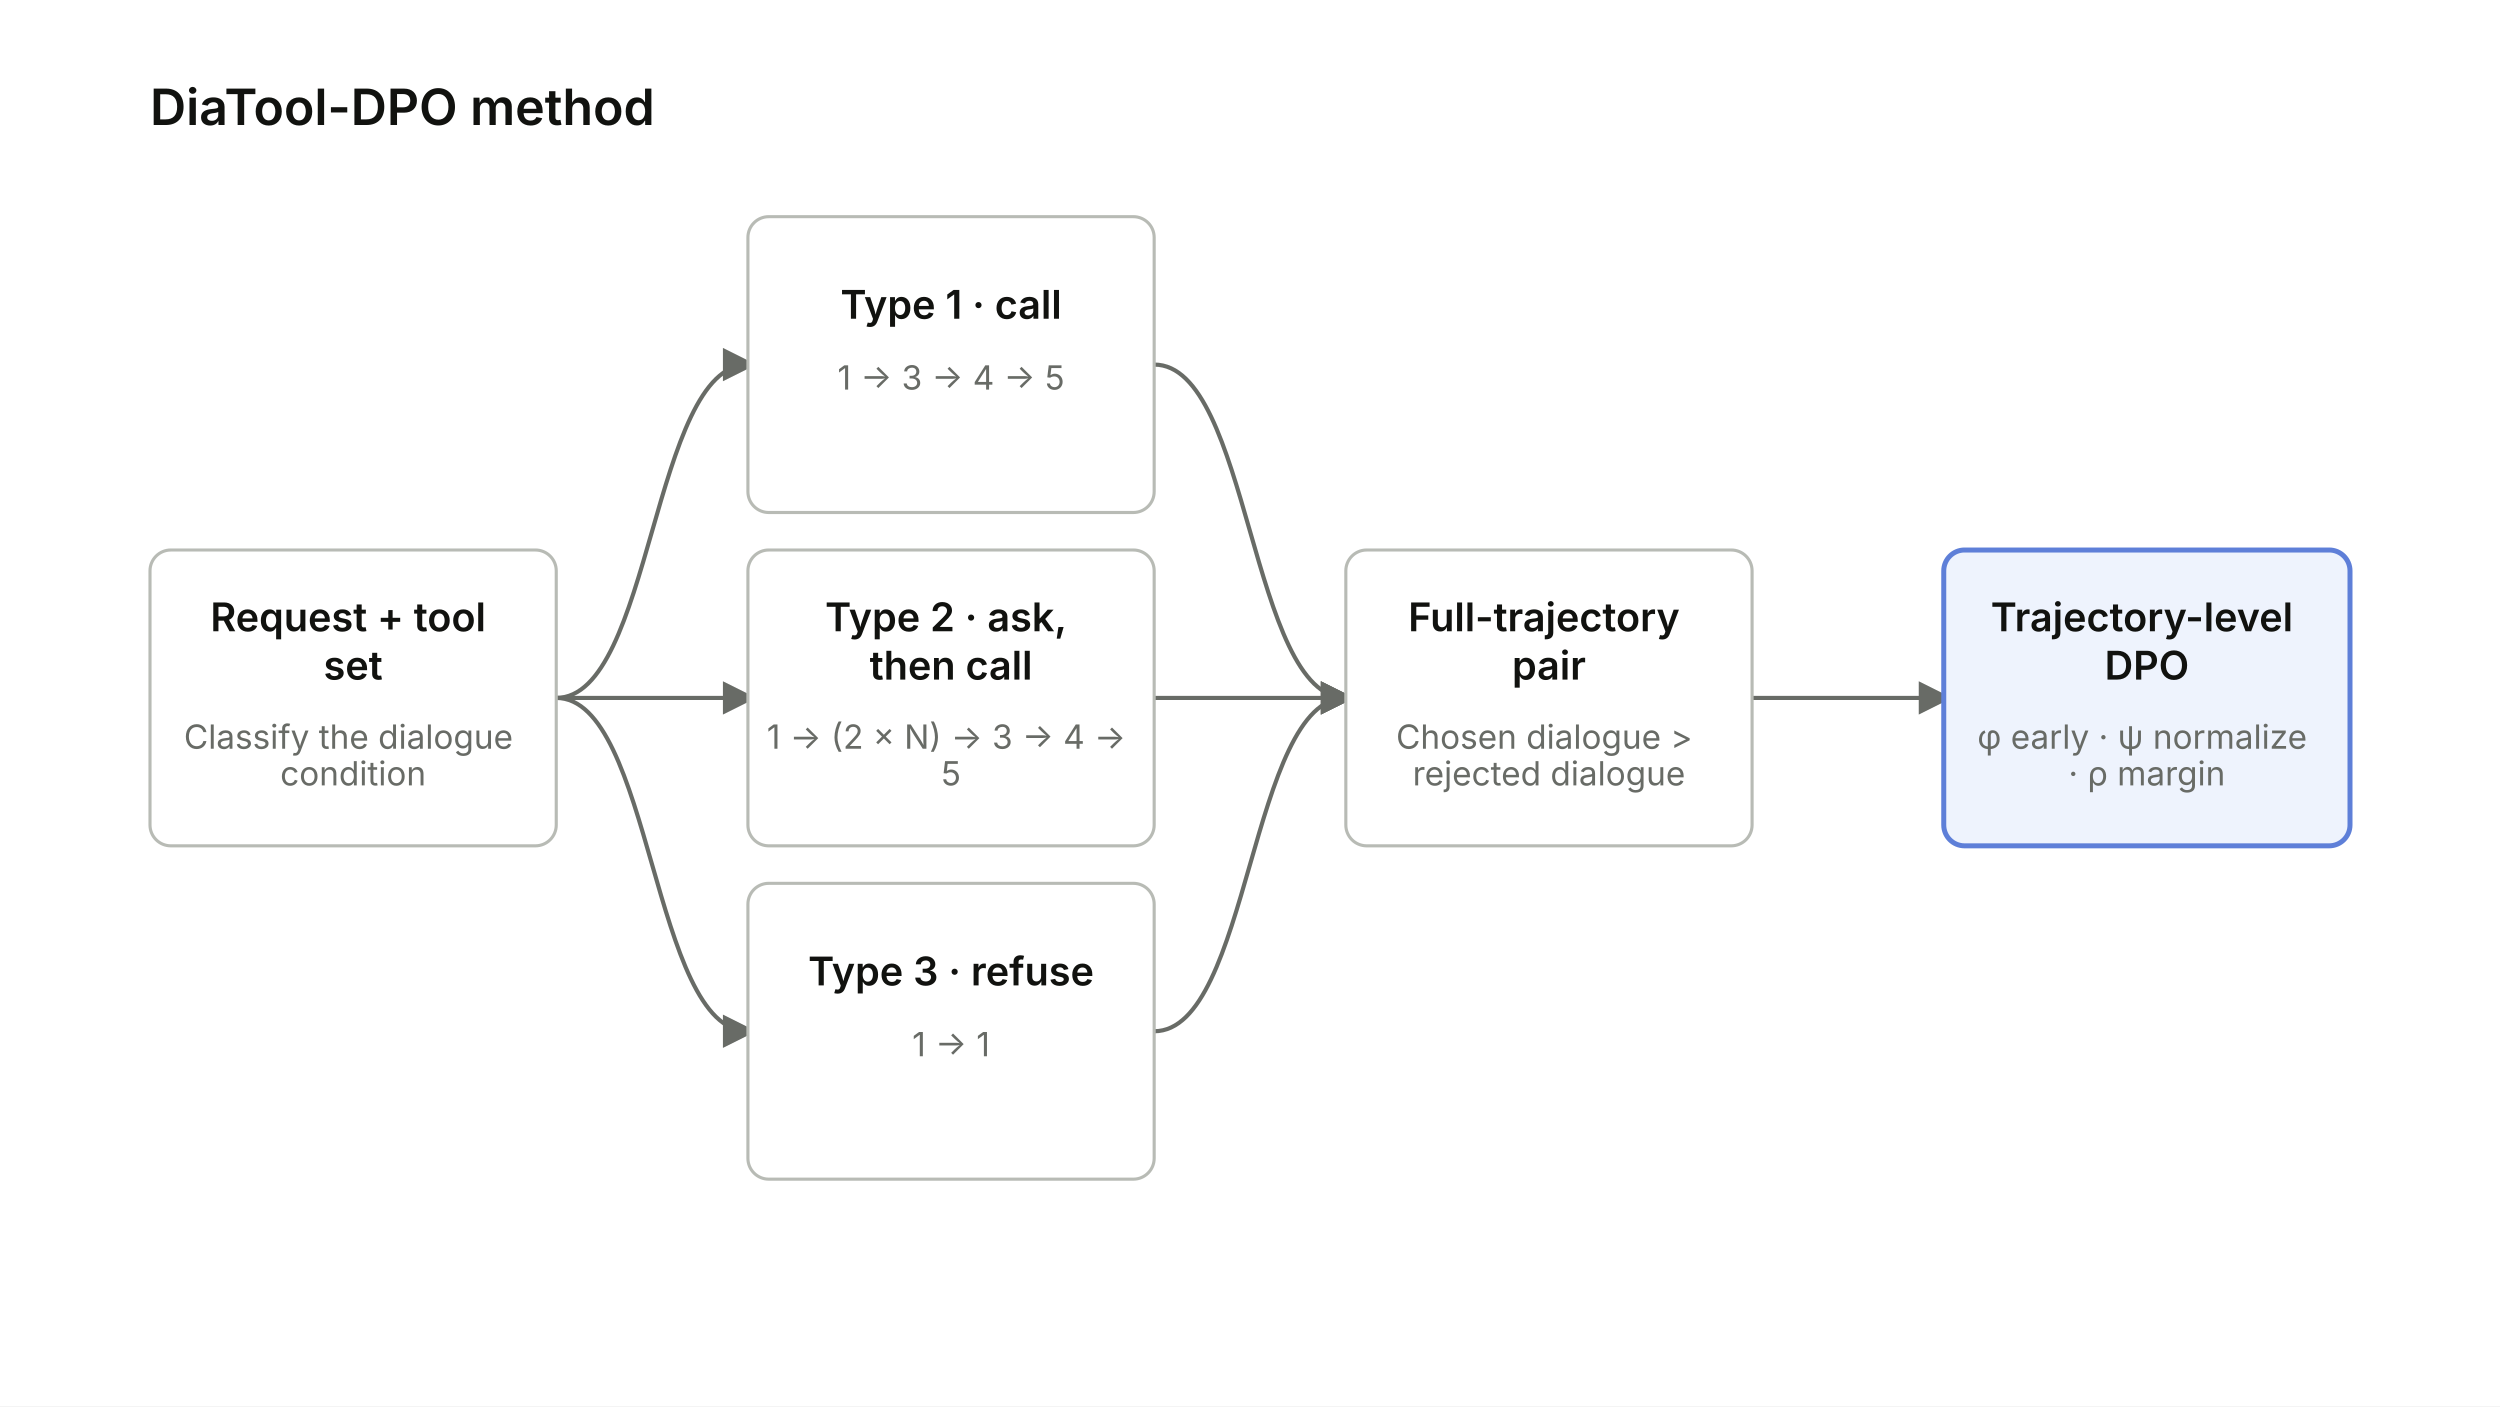
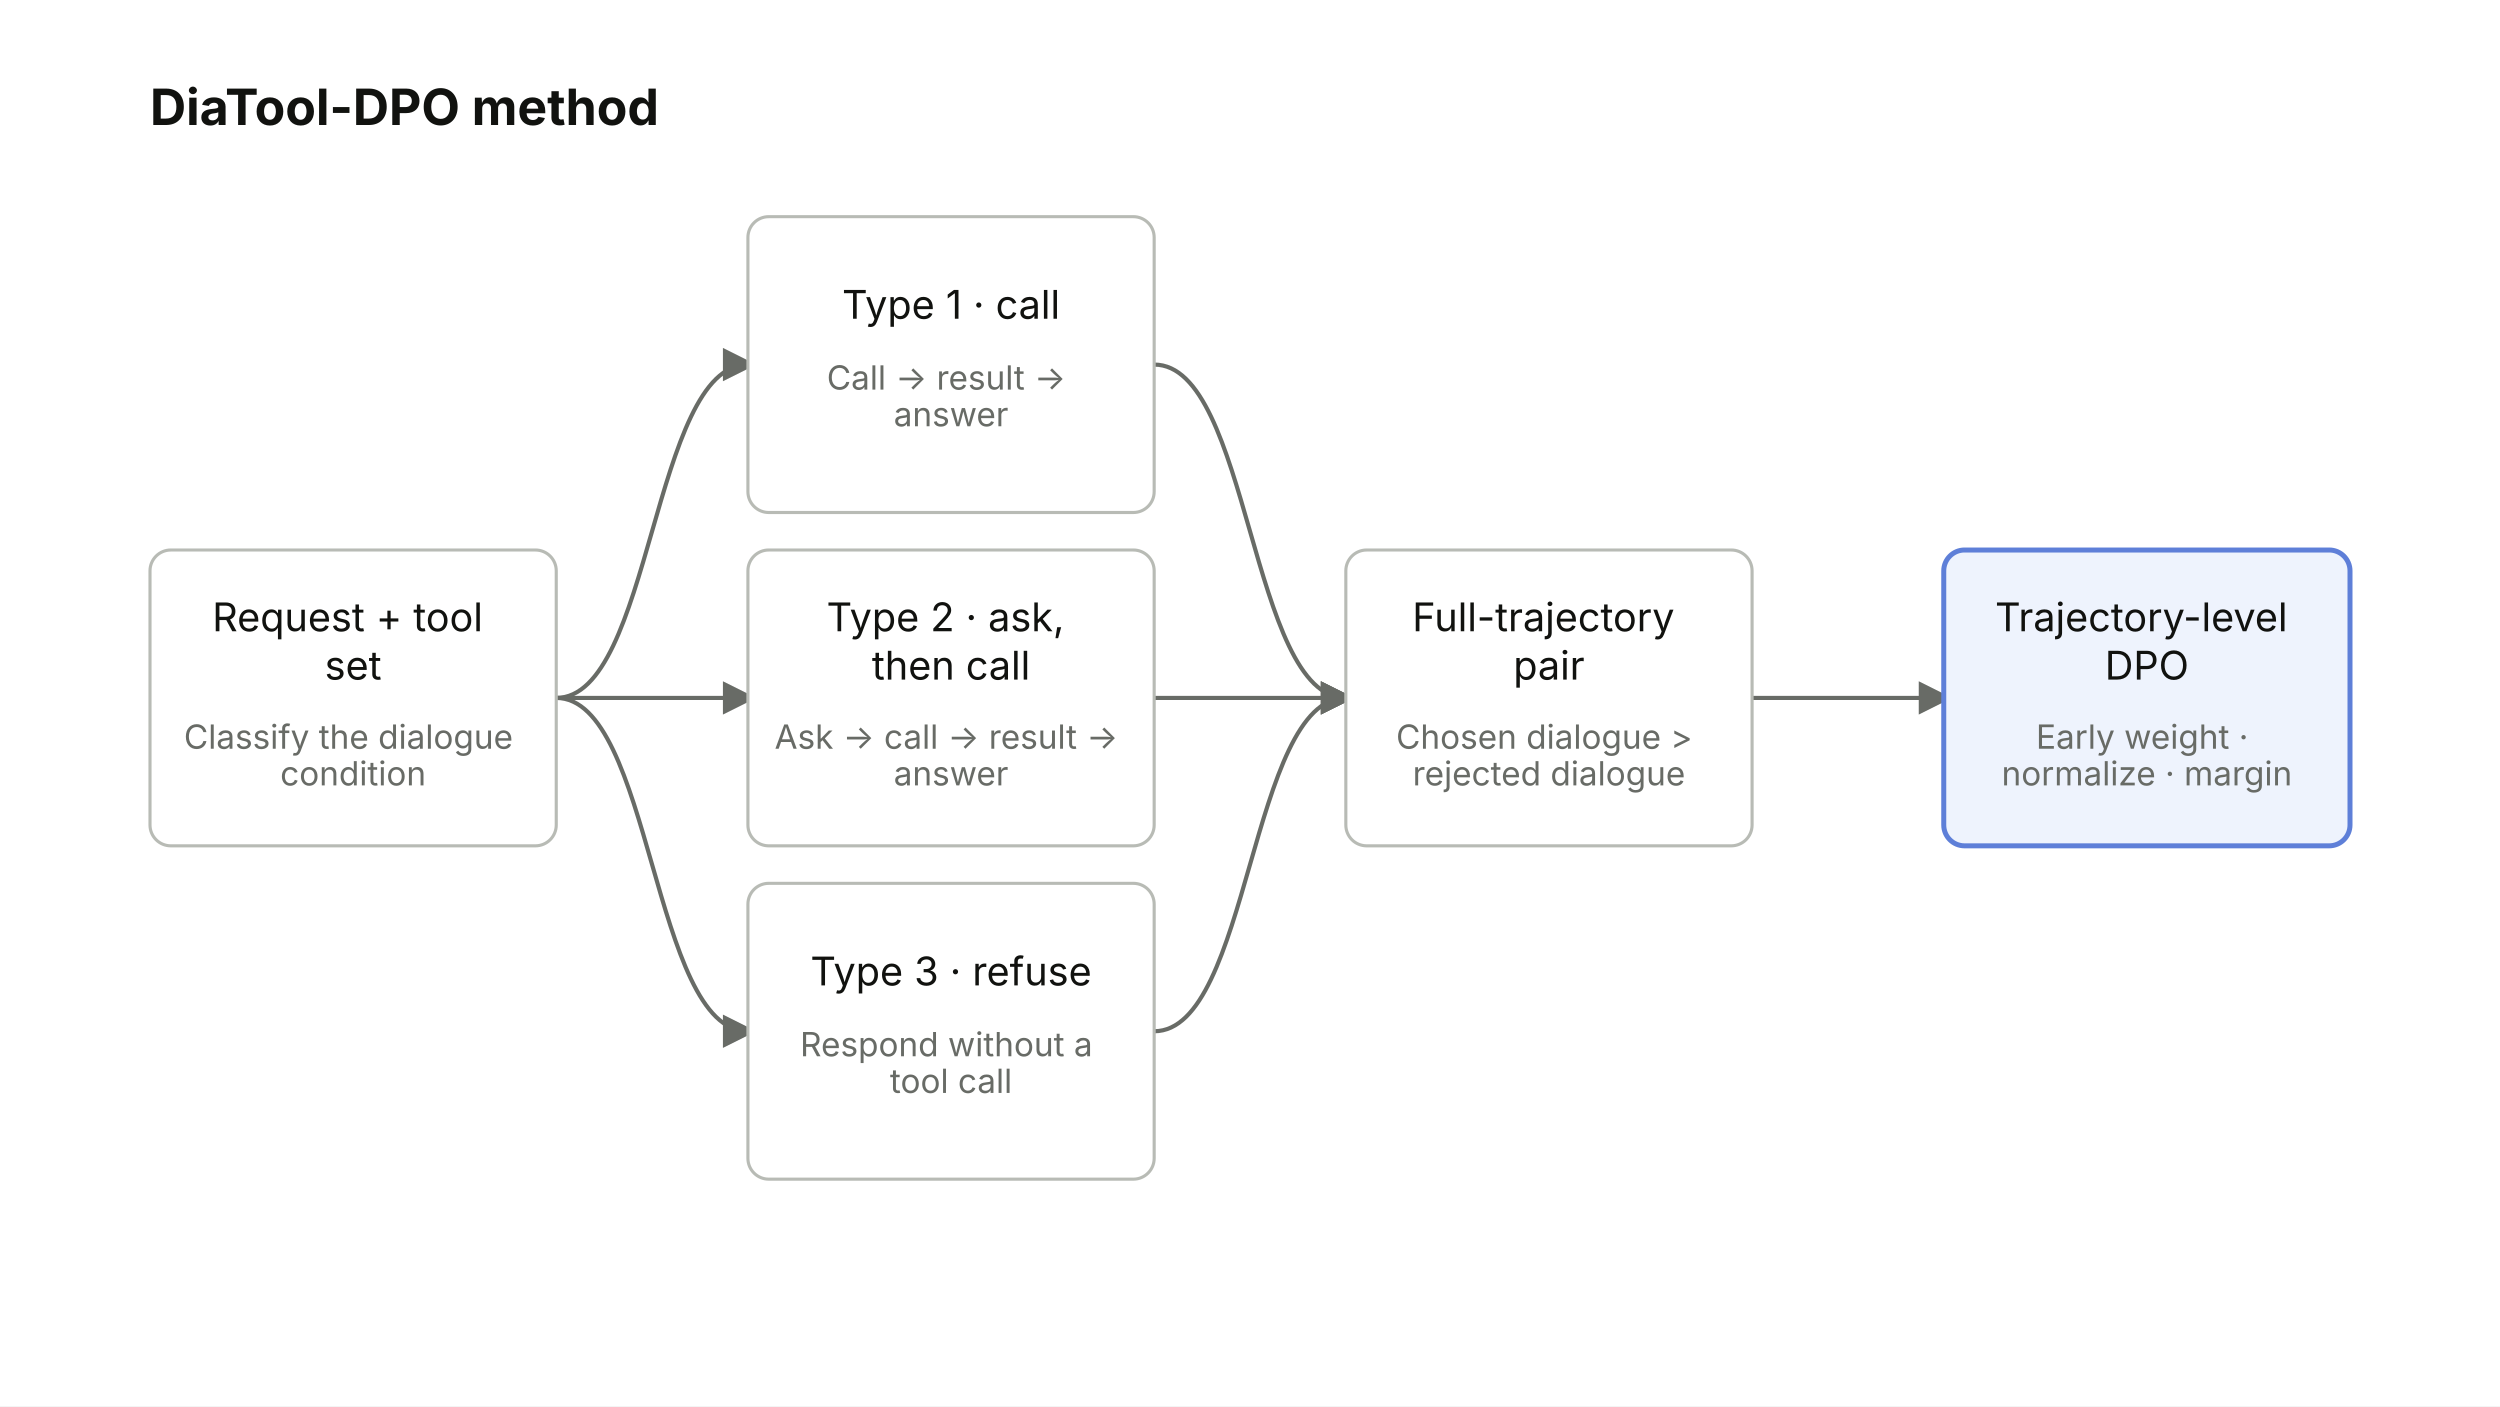
<svg xmlns="http://www.w3.org/2000/svg" width="1200" height="675" viewBox="0 0 1200 675" role="img" aria-labelledby="figure-title figure-desc" data-renderer="editorial-systems-figure-v2" data-theme="paper" data-palette="editorial">
  <rect width="1200" height="675" fill="#FFFFFF" />
  <defs>
    <style>.system-label{font-family:ui-monospace, SFMono-Regular, Menlo, Consolas, monospace;letter-spacing:.035em}</style>
    <pattern id="diagonal-hatch" width="10" height="10" patternUnits="userSpaceOnUse" patternTransform="rotate(45)">
      <rect width="10" height="10" fill="#EEF3FD" />
      <line x1="0" y1="0" x2="0" y2="10" stroke="#11120F" stroke-width="2" opacity=".35" />
    </pattern>
    <pattern id="dot-pattern" width="10" height="10" patternUnits="userSpaceOnUse">
      <rect width="10" height="10" fill="#FFFFFF" />
      <circle cx="3" cy="3" r="1.4" fill="#11120F" opacity=".35" />
    </pattern>
    <pattern id="bar-hatch" width="8" height="8" patternUnits="userSpaceOnUse" patternTransform="rotate(45)">
      <rect width="8" height="8" fill="#FFFFFF" />
      <line x1="0" y1="0" x2="0" y2="8" stroke="#5E7FD8" stroke-width="5" opacity=".72" />
    </pattern>
    <marker id="arrow" markerWidth="8" markerHeight="8" refX="6" refY="4" orient="auto">
      <path d="M0 0L8 4L0 8Z" fill="context-stroke" />
    </marker>
  </defs>
  <g font-family="Inter, ui-sans-serif, system-ui, -apple-system, BlinkMacSystemFont, Segoe UI, sans-serif">
-     <text class="figure-title" data-fit-width="1056.0" data-rendered-width="244.0" data-line-count="1" data-leading="1.22" x="72.0" y="60.0" font-size="24" font-weight="600" fill="#11120F" text-anchor="start">
+     <text class="figure-title" data-fit-width="1056.0" data-rendered-width="244.0" data-line-count="1" data-leading="1.22" x="72.0" y="60.0" font-size="24" font-weight="700" fill="#11120F" text-anchor="start">
      <tspan x="72.0" dy="0.0">DiaTool-DPO method</tspan>
    </text>
    <path d="M267.0 335.0C313.0 335.0 313.0 175.0 359.0 175.0" fill="none" stroke="#686B66" stroke-width="2" marker-end="url(#arrow)" />
    <path d="M267.0 335.0C313.0 335.0 313.0 335.0 359.0 335.0" fill="none" stroke="#686B66" stroke-width="2" marker-end="url(#arrow)" />
    <path d="M267.0 335.0C313.0 335.0 313.0 495.0 359.0 495.0" fill="none" stroke="#686B66" stroke-width="2" marker-end="url(#arrow)" />
    <path d="M554.0 175.0C600.0 175.0 600.0 335.0 646.0 335.0" fill="none" stroke="#686B66" stroke-width="2" marker-end="url(#arrow)" />
    <path d="M554.0 335.0C600.0 335.0 600.0 335.0 646.0 335.0" fill="none" stroke="#686B66" stroke-width="2" marker-end="url(#arrow)" />
    <path d="M554.0 495.0C600.0 495.0 600.0 335.0 646.0 335.0" fill="none" stroke="#686B66" stroke-width="2" marker-end="url(#arrow)" />
    <path d="M841.0 335.0C887.0 335.0 887.0 335.0 933.0 335.0" fill="none" stroke="#686B66" stroke-width="2" marker-end="url(#arrow)" />
    <rect x="72.0" y="264.0" width="195.0" height="142" rx="10" fill="#FFFFFF" stroke="#B8BBB5" stroke-width="1.5" />
-     <text class="node-label" data-fit-width="163.0" data-rendered-width="137.1" data-line-count="2" data-leading="1.22" x="169.5" y="303.0" font-size="19" font-weight="600" fill="#11120F" text-anchor="middle">
+     <text class="node-label" data-fit-width="163.0" data-rendered-width="133.8" data-line-count="2" data-leading="1.22" x="169.5" y="303.0" font-size="19" font-weight="400" fill="#11120F" text-anchor="middle">
      <tspan x="169.5" dy="0.0">Request + tool</tspan>
      <tspan x="169.5" dy="23.2">set</tspan>
    </text>
    <text class="node-detail" data-fit-width="163.0" data-rendered-width="161.6" data-line-count="2" data-leading="1.10" x="169.5" y="359.4" font-size="16" font-weight="400" fill="#686B66" text-anchor="middle">
      <tspan x="169.5" dy="0.0">Classify the dialogue</tspan>
      <tspan x="169.5" dy="17.6">condition</tspan>
    </text>
    <rect x="359.0" y="104.0" width="195.0" height="142" rx="10" fill="#FFFFFF" stroke="#B8BBB5" stroke-width="1.5" />
-     <text class="node-label" data-fit-width="163.0" data-rendered-width="113.3" data-line-count="1" data-leading="1.22" x="456.5" y="153.0" font-size="19" font-weight="600" fill="#11120F" text-anchor="middle">
+     <text class="node-label" data-fit-width="163.0" data-rendered-width="110.6" data-line-count="1" data-leading="1.22" x="456.5" y="153.0" font-size="19" font-weight="400" fill="#11120F" text-anchor="middle">
      <tspan x="456.5" dy="0.0">Type 1 · call</tspan>
    </text>
-     <text class="node-detail" data-fit-width="163.0" data-rendered-width="90.2" data-line-count="1" data-leading="1.10" x="456.5" y="187.0" font-size="16" font-weight="400" fill="#686B66" text-anchor="middle">
-       <tspan x="456.5" dy="0.0">1 → 3 → 4 → 5</tspan>
+     <text class="node-detail" data-fit-width="163.0" data-rendered-width="110.4" data-line-count="2" data-leading="1.10" x="456.5" y="187.0" font-size="16" font-weight="400" fill="#686B66" text-anchor="middle">
+       <tspan x="456.5" dy="0.0">Call → result →</tspan>
+       <tspan x="456.5" dy="17.6">answer</tspan>
    </text>
    <rect x="359.0" y="264.0" width="195.0" height="142" rx="10" fill="#FFFFFF" stroke="#B8BBB5" stroke-width="1.5" />
-     <text class="node-label" data-fit-width="163.0" data-rendered-width="123.1" data-line-count="2" data-leading="1.22" x="456.5" y="303.0" font-size="19" font-weight="600" fill="#11120F" text-anchor="middle">
+     <text class="node-label" data-fit-width="163.0" data-rendered-width="120.1" data-line-count="2" data-leading="1.22" x="456.5" y="303.0" font-size="19" font-weight="400" fill="#11120F" text-anchor="middle">
      <tspan x="456.5" dy="0.0">Type 2 · ask,</tspan>
      <tspan x="456.5" dy="23.2">then call</tspan>
    </text>
-     <text class="node-detail" data-fit-width="163.0" data-rendered-width="151.7" data-line-count="2" data-leading="1.10" x="456.5" y="359.4" font-size="16" font-weight="400" fill="#686B66" text-anchor="middle">
-       <tspan x="456.5" dy="0.0">1 → (2 × N) → 3 → 4 →</tspan>
-       <tspan x="456.5" dy="17.6">5</tspan>
+     <text class="node-detail" data-fit-width="163.0" data-rendered-width="155.8" data-line-count="2" data-leading="1.10" x="456.5" y="359.4" font-size="16" font-weight="400" fill="#686B66" text-anchor="middle">
+       <tspan x="456.5" dy="0.0">Ask → call → result →</tspan>
+       <tspan x="456.5" dy="17.6">answer</tspan>
    </text>
    <rect x="359.0" y="424.0" width="195.0" height="142" rx="10" fill="#FFFFFF" stroke="#B8BBB5" stroke-width="1.5" />
-     <text class="node-label" data-fit-width="163.0" data-rendered-width="148.8" data-line-count="1" data-leading="1.22" x="456.5" y="473.0" font-size="19" font-weight="600" fill="#11120F" text-anchor="middle">
+     <text class="node-label" data-fit-width="163.0" data-rendered-width="145.2" data-line-count="1" data-leading="1.22" x="456.5" y="473.0" font-size="19" font-weight="400" fill="#11120F" text-anchor="middle">
      <tspan x="456.5" dy="0.0">Type 3 · refuse</tspan>
    </text>
-     <text class="node-detail" data-fit-width="163.0" data-rendered-width="29.1" data-line-count="1" data-leading="1.10" x="456.5" y="507.0" font-size="16" font-weight="400" fill="#686B66" text-anchor="middle">
-       <tspan x="456.5" dy="0.0">1 → 1</tspan>
+     <text class="node-detail" data-fit-width="163.0" data-rendered-width="143.0" data-line-count="2" data-leading="1.10" x="456.5" y="507.0" font-size="16" font-weight="400" fill="#686B66" text-anchor="middle">
+       <tspan x="456.5" dy="0.0">Respond without a</tspan>
+       <tspan x="456.5" dy="17.6">tool call</tspan>
    </text>
    <rect x="646.0" y="264.0" width="195.0" height="142" rx="10" fill="#FFFFFF" stroke="#B8BBB5" stroke-width="1.5" />
-     <text class="node-label" data-fit-width="163.0" data-rendered-width="150.7" data-line-count="2" data-leading="1.22" x="743.5" y="303.0" font-size="19" font-weight="600" fill="#11120F" text-anchor="middle">
+     <text class="node-label" data-fit-width="163.0" data-rendered-width="147.1" data-line-count="2" data-leading="1.22" x="743.5" y="303.0" font-size="19" font-weight="400" fill="#11120F" text-anchor="middle">
      <tspan x="743.5" dy="0.0">Full-trajectory</tspan>
      <tspan x="743.5" dy="23.2">pair</tspan>
    </text>
    <text class="node-detail" data-fit-width="163.0" data-rendered-width="136.0" data-line-count="2" data-leading="1.10" x="743.5" y="359.4" font-size="16" font-weight="400" fill="#686B66" text-anchor="middle">
      <tspan x="743.5" dy="0.0">Chosen dialogue &gt;</tspan>
      <tspan x="743.5" dy="17.6">rejected dialogue</tspan>
    </text>
    <rect x="933.0" y="264.0" width="195.0" height="142" rx="10" fill="#EEF3FD" stroke="#5E7FD8" stroke-width="2.4" />
-     <text class="node-label" data-fit-width="163.0" data-rendered-width="161.3" data-line-count="2" data-leading="1.22" x="1030.5" y="303.0" font-size="19" font-weight="600" fill="#11120F" text-anchor="middle">
+     <text class="node-label" data-fit-width="163.0" data-rendered-width="157.3" data-line-count="2" data-leading="1.22" x="1030.5" y="303.0" font-size="19" font-weight="400" fill="#11120F" text-anchor="middle">
      <tspan x="1030.5" dy="0.0">Trajectory-level</tspan>
      <tspan x="1030.5" dy="23.2">DPO</tspan>
    </text>
-     <text class="node-detail" data-fit-width="163.0" data-rendered-width="161.6" data-line-count="2" data-leading="1.10" x="1030.5" y="359.4" font-size="16" font-weight="400" fill="#686B66" text-anchor="middle">
-       <tspan x="1030.5" dy="0.0">φ early · ψ normalize</tspan>
-       <tspan x="1030.5" dy="17.6">· ρ margin</tspan>
+     <text class="node-detail" data-fit-width="163.0" data-rendered-width="146.6" data-line-count="2" data-leading="1.10" x="1030.5" y="359.4" font-size="16" font-weight="400" fill="#686B66" text-anchor="middle">
+       <tspan x="1030.5" dy="0.0">Early weight ·</tspan>
+       <tspan x="1030.5" dy="17.6">normalize · margin</tspan>
    </text>
  </g>
</svg>
